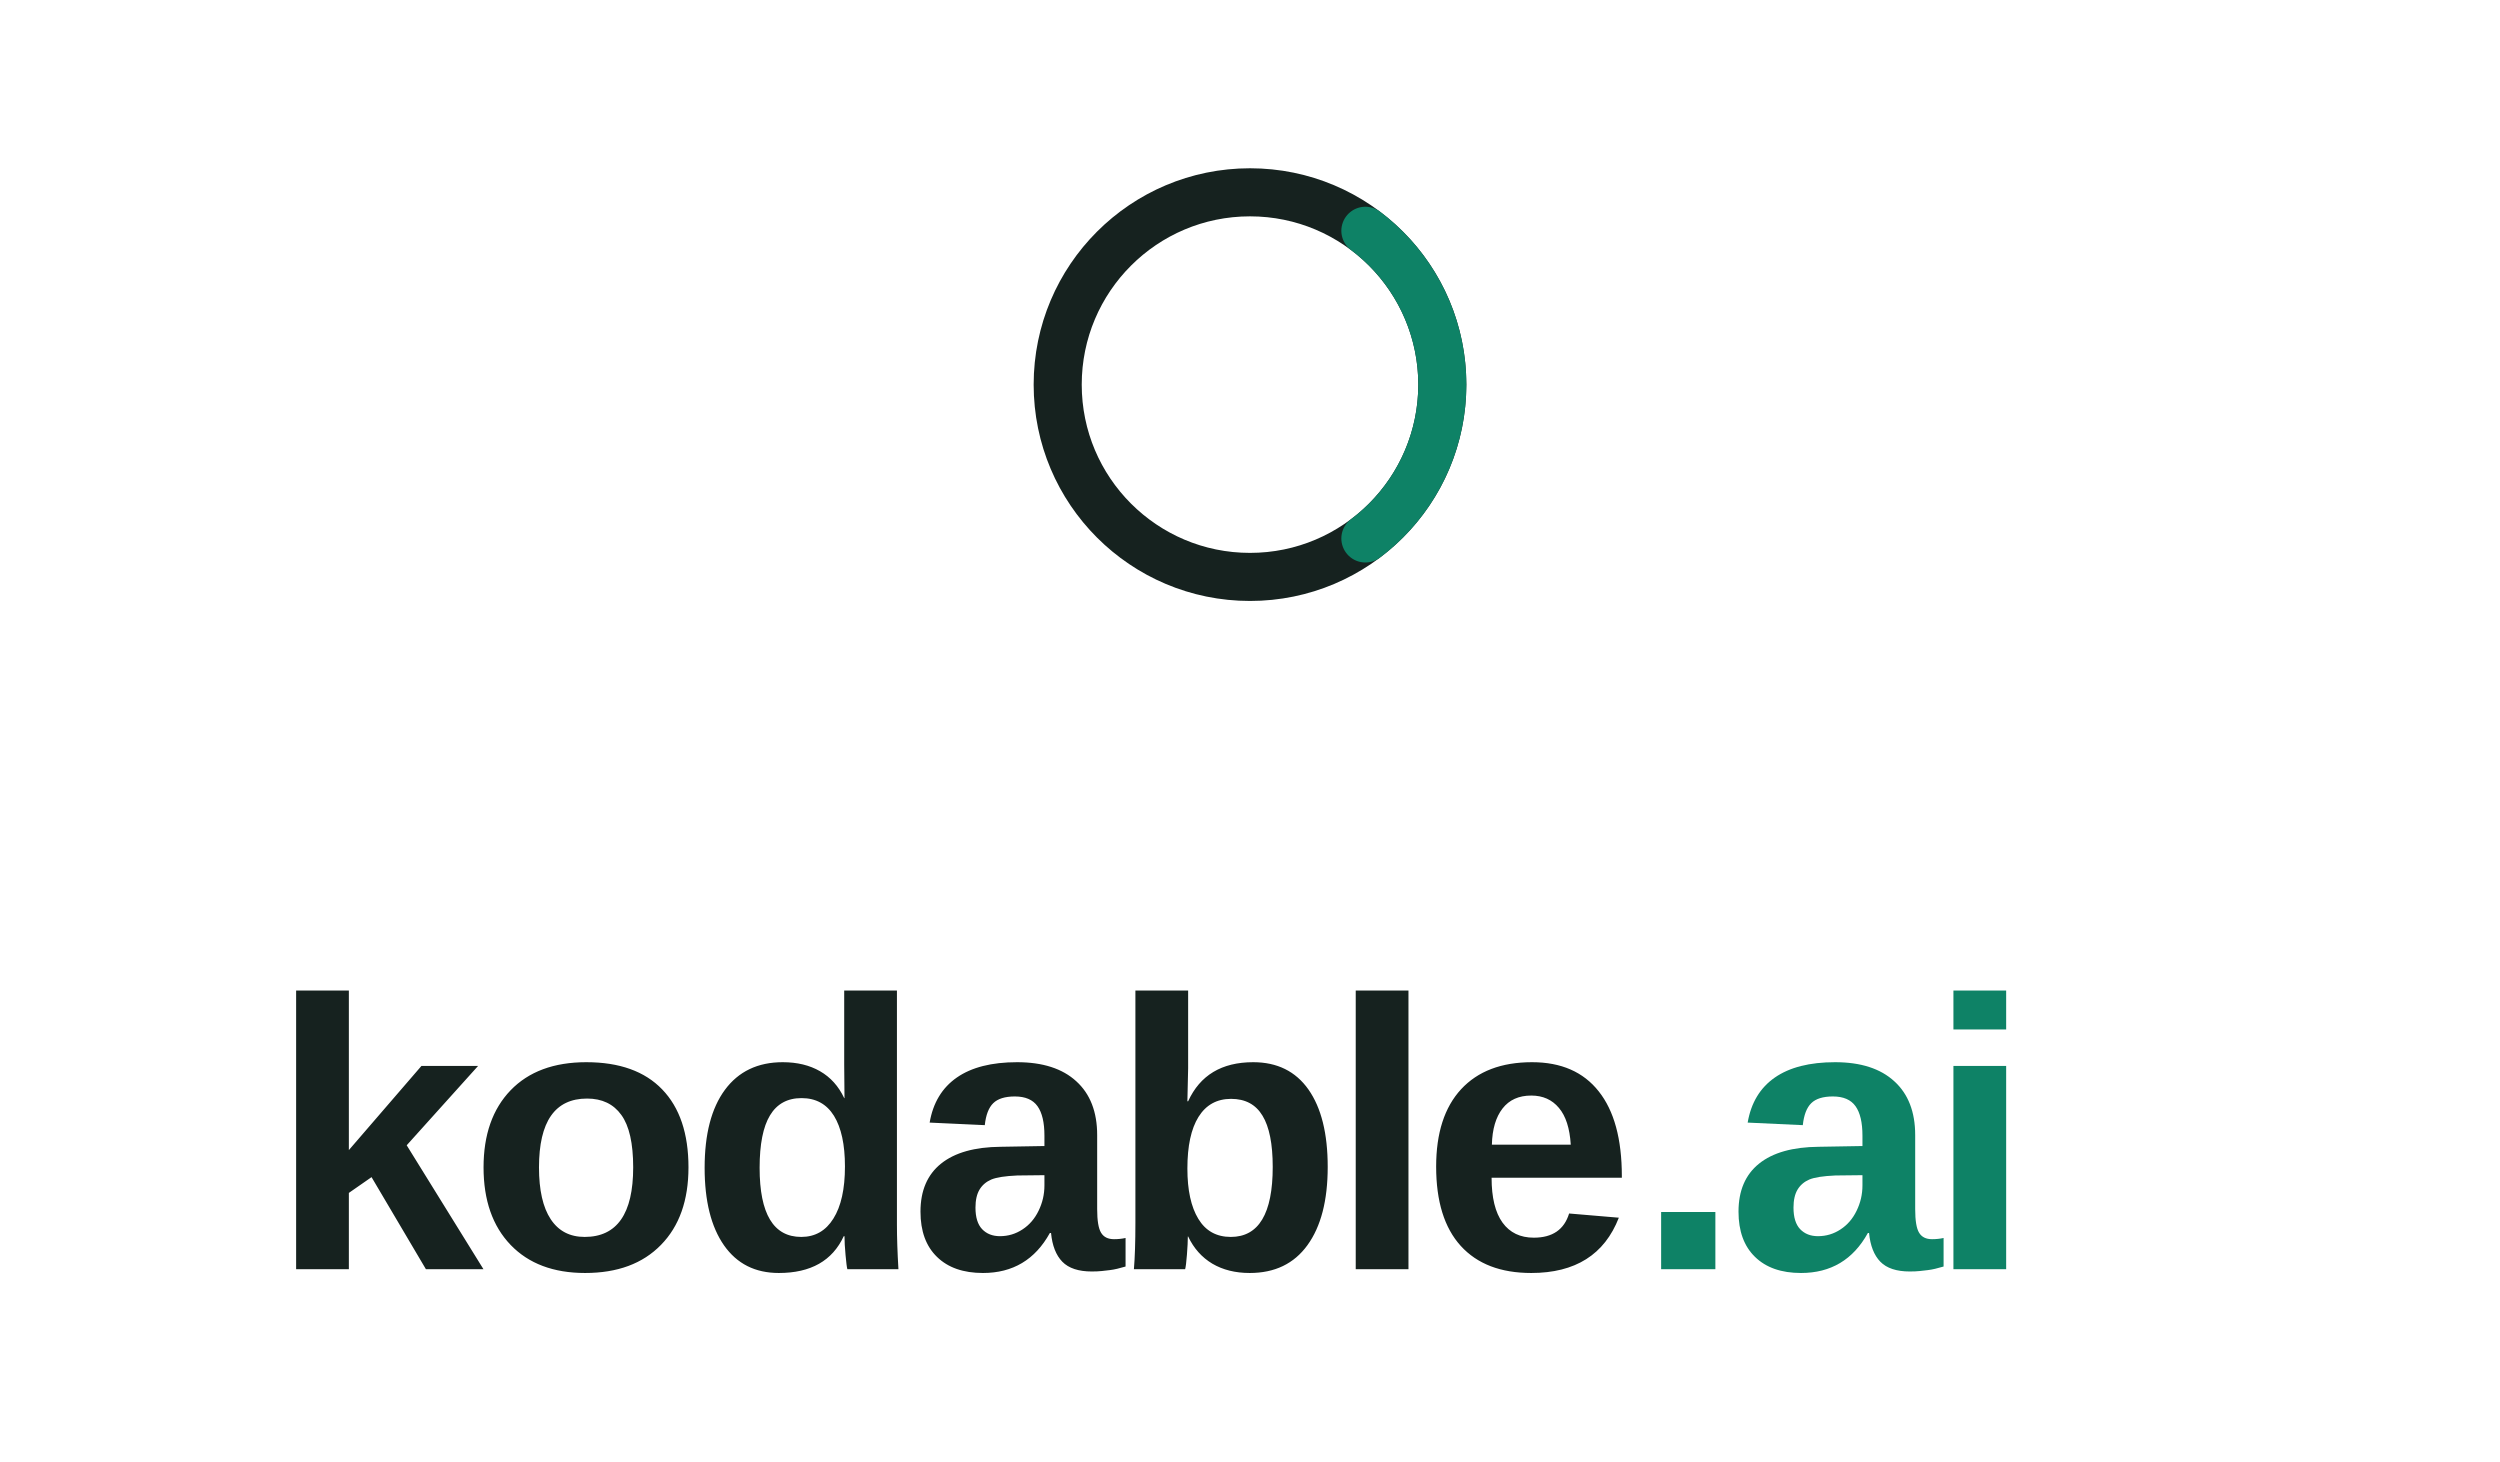
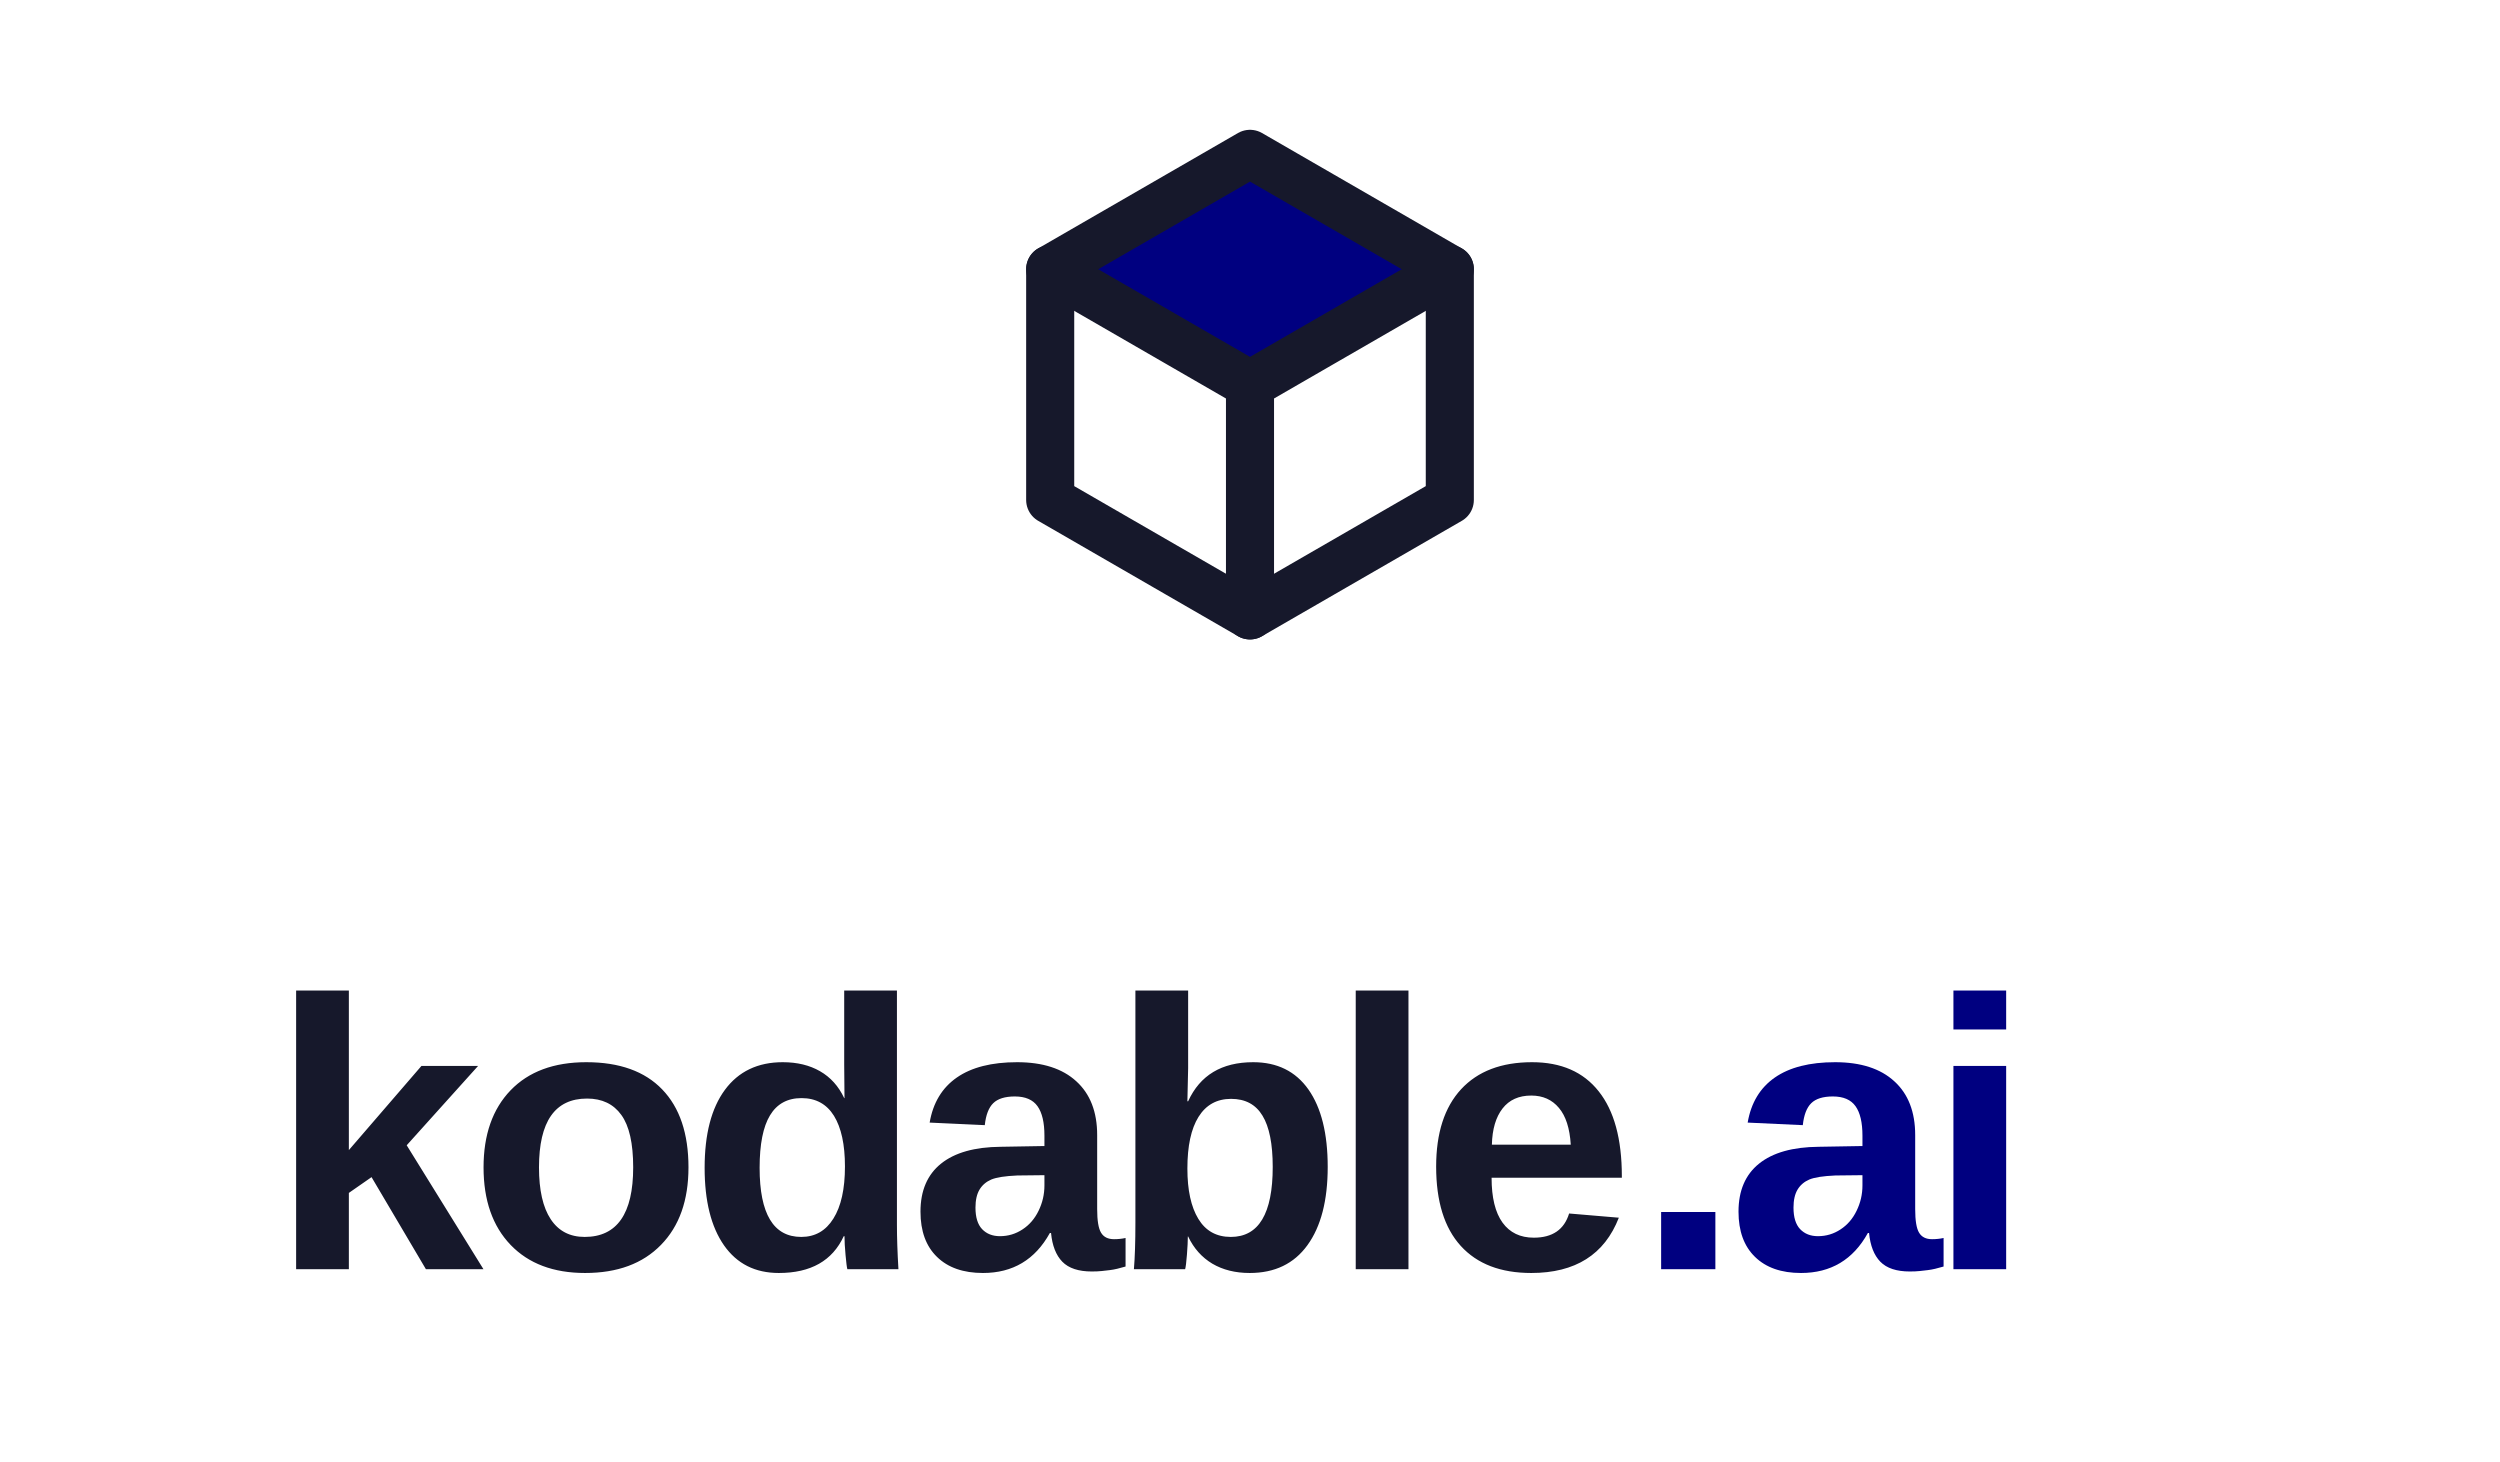
<svg xmlns="http://www.w3.org/2000/svg" viewBox="0 0 260 152" width="260" height="152" role="img" aria-label="kodable.ai">
-   <g transform="translate(98 8) scale(1)">
-     <circle cx="32" cy="32" r="20" fill="none" stroke="#16221f" stroke-width="5" stroke-linecap="round" />
-     <path d="M44 16a20 20 0 0 1 0 32" fill="none" stroke="#0e8266" stroke-width="5" stroke-linecap="round" />
+   <g transform="translate(98 8)">
+     <path d="M32 32 11.22 20 32 8 52.78 20Z" fill="#000080" />
+     <path d="M32 8 52.78 20V44L32 56 11.22 44V20Z" fill="none" stroke="#16182b" stroke-width="5" stroke-linejoin="round" />
+     <path d="M11.22 20 32 32 52.78 20M32 32v24" fill="none" stroke="#16182b" stroke-width="5" stroke-linejoin="round" stroke-linecap="round" />
  </g>
-   <text x="28" y="132" font-family="'Hanken Grotesk','Hanken Grotesk Variable',-apple-system,'Helvetica Neue',Arial,sans-serif" font-size="40" font-weight="800" letter-spacing="-1.52" fill="#16221f">kodable<tspan fill="#0e8266">.ai</tspan>
+   <text x="28" y="132" font-family="'Hanken Grotesk','Hanken Grotesk Variable',-apple-system,'Helvetica Neue',Arial,sans-serif" font-size="40" font-weight="800" letter-spacing="-1.52" fill="#16182b">kodable<tspan fill="#000080">.ai</tspan>
  </text>
</svg>
